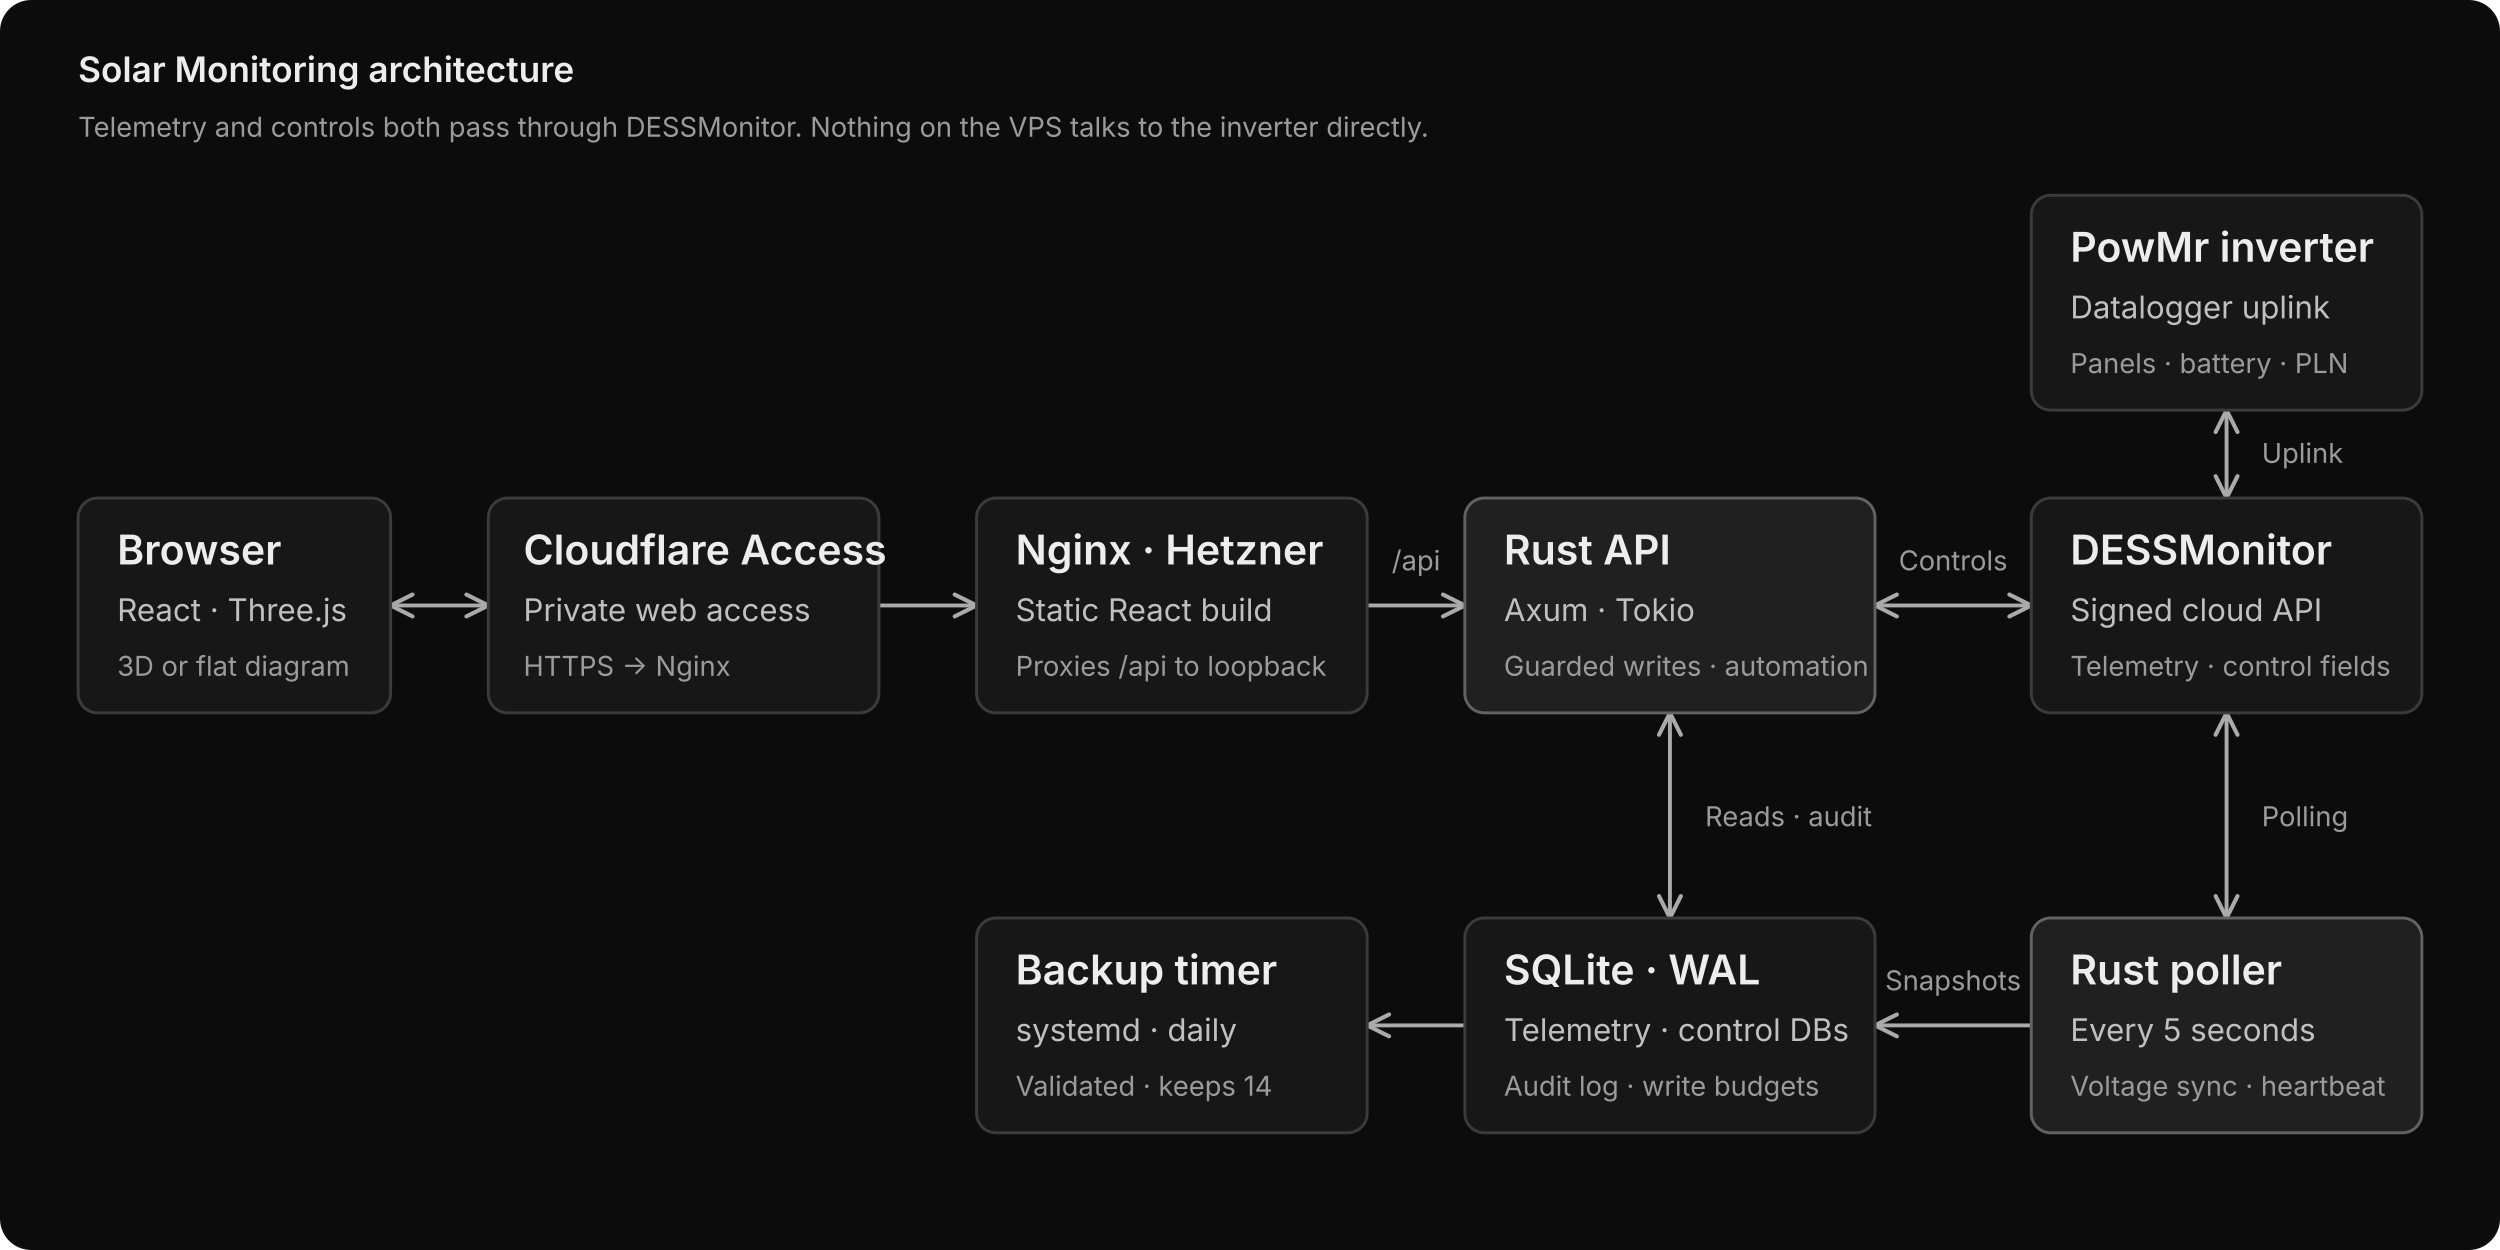
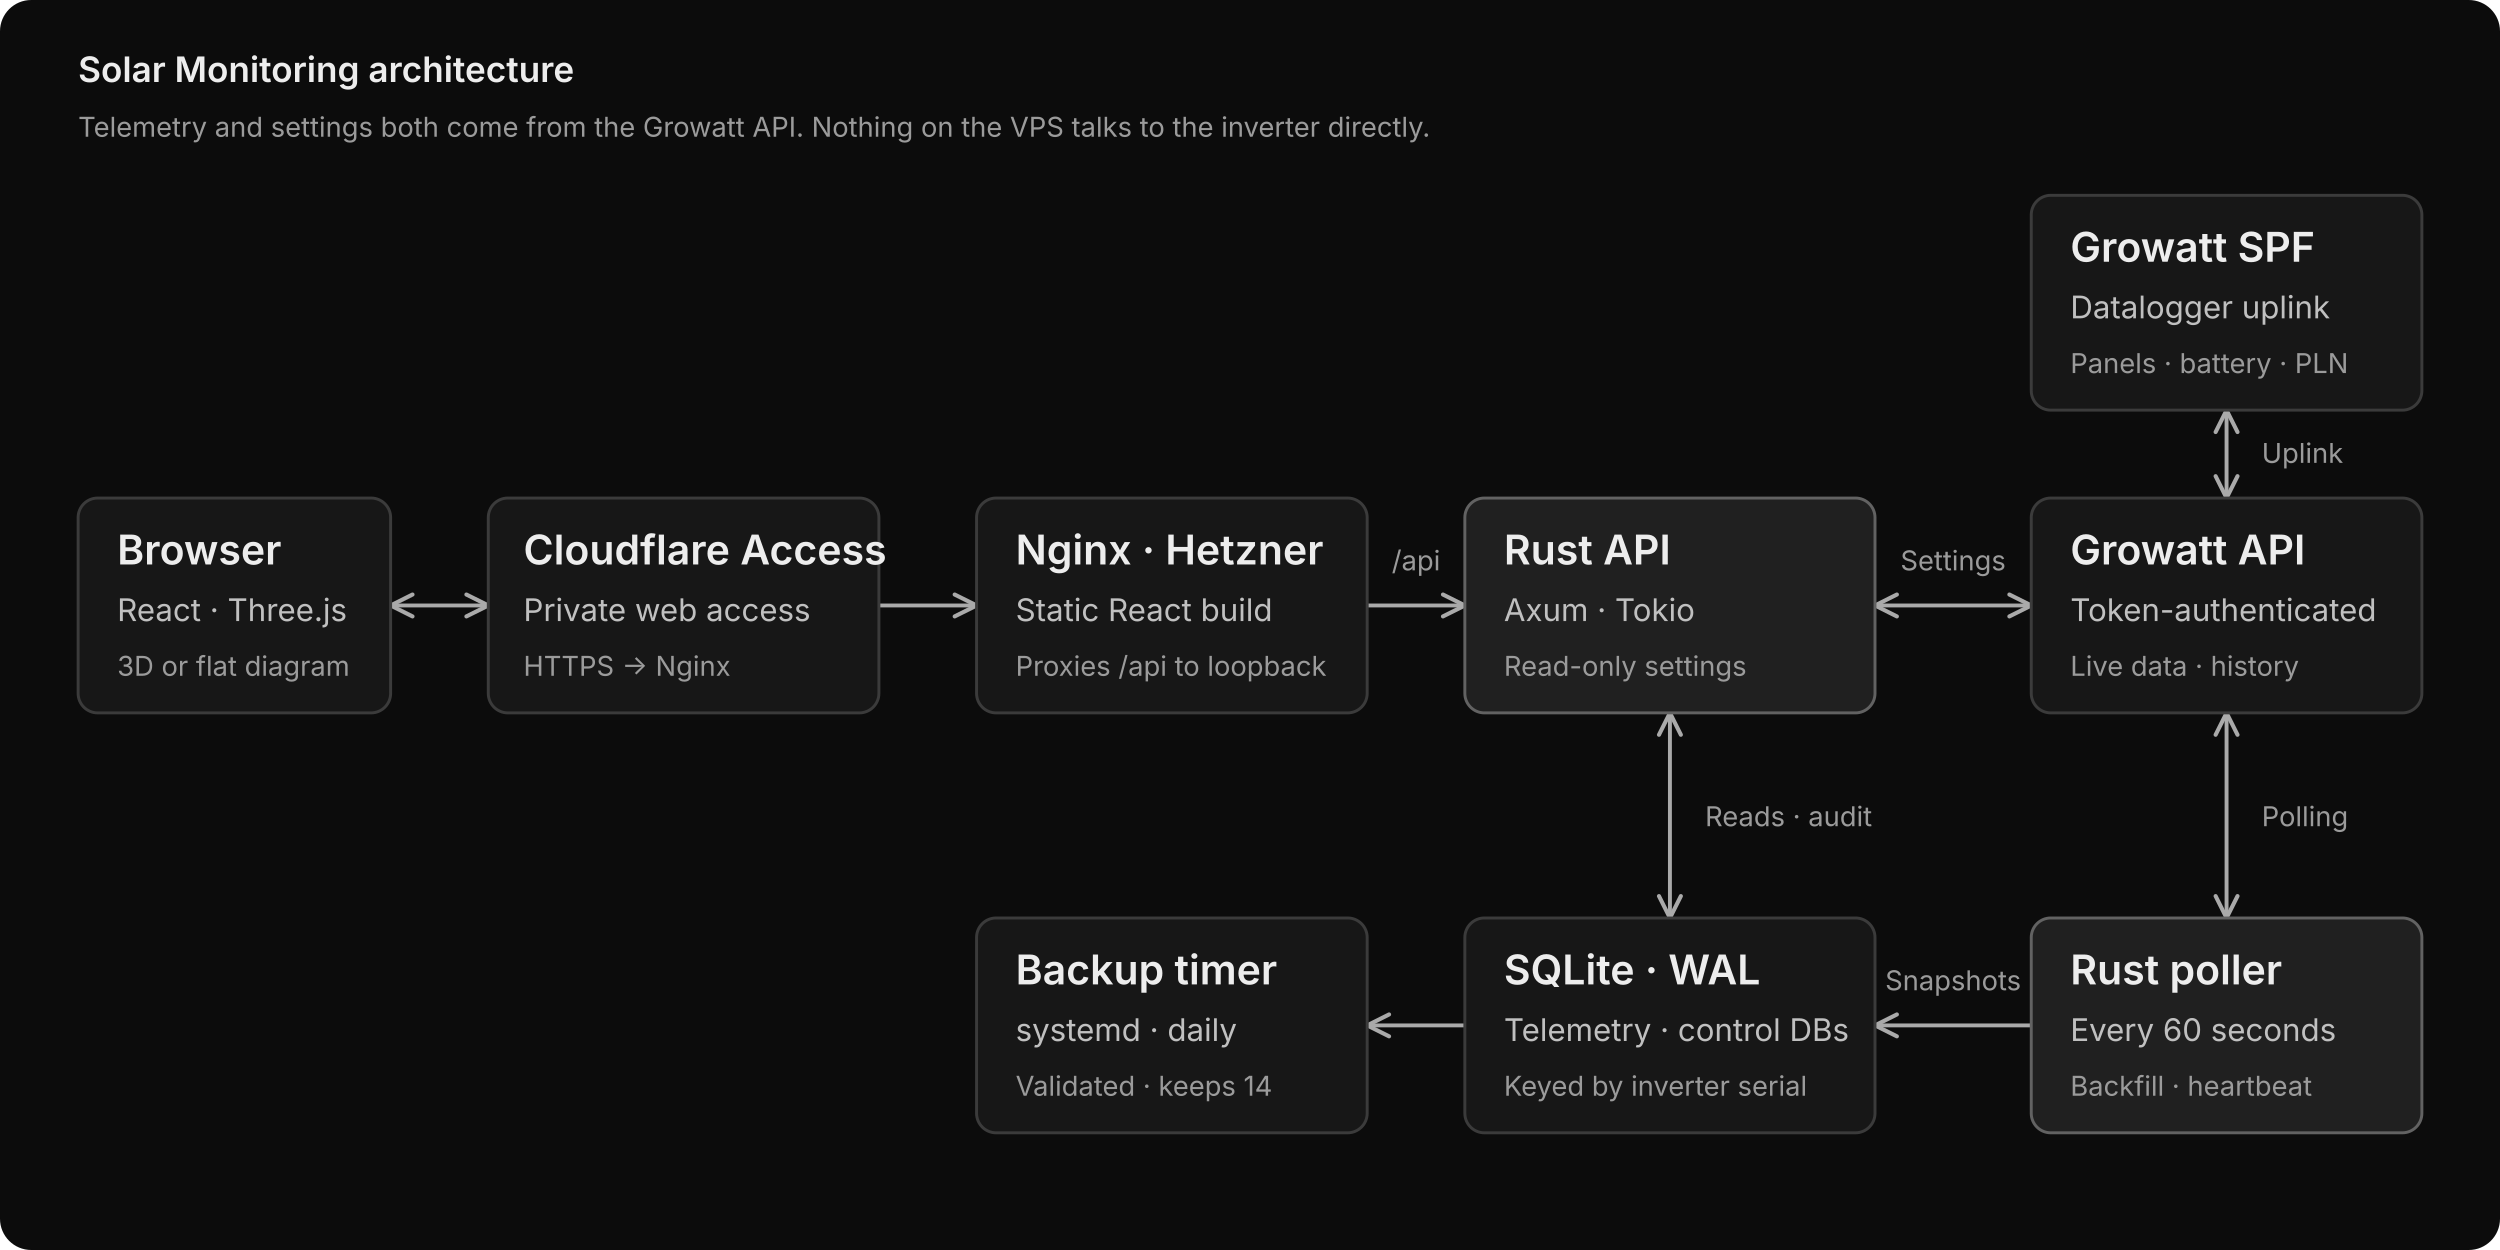
<svg xmlns="http://www.w3.org/2000/svg" width="1280" height="640" viewBox="0 0 1280 640" role="img" aria-labelledby="solar-title solar-description">
  <defs>
    <marker id="solar-arrow" viewBox="0 0 10 10" refX="9" refY="5" markerWidth="7" markerHeight="7" orient="auto-start-reverse">
      <path d="M 1 1 L 9 5 L 1 9" fill="none" stroke="#aaa" stroke-width="1.5" stroke-linecap="round" stroke-linejoin="round" />
    </marker>
    <style>
      text { font-family: -apple-system, BlinkMacSystemFont, 'Segoe UI', sans-serif; }
      .node { fill: #171717; stroke: #3b3b3b; stroke-width: 1.5; }
      .accent { fill: #202020; stroke: #626262; stroke-width: 1.5; }
      .name { fill: #ededed; font-size: 21px; font-weight: 600; }
      .detail { fill: #c0c0c0; font-size: 16px; }
      .caption { fill: #9b9b9b; font-size: 14px; }
      .edge { fill: none; stroke: #aaa; stroke-width: 2; marker-end: url(#solar-arrow); stroke-linejoin: round; }
      .both { marker-start: url(#solar-arrow); }
    </style>
  </defs>
  <rect width="1280" height="640" rx="16" fill="#0c0c0c" />
  <text x="40" y="42" fill="#ededed" font-size="18" font-weight="600">Solar Monitoring architecture</text>
-   <text class="caption" x="40" y="70">Telemetry and controls both pass through DESSMonitor. Nothing on the VPS talks to the inverter directly.</text>
+   <text class="caption" x="40" y="70">Telemetry and settings both come from the Growatt API. Nothing on the VPS talks to the inverter directly.</text>
  <path class="edge both" d="M 200 310 H 250" />
  <path class="edge" d="M 450 310 H 500" />
  <path class="edge" d="M 700 310 H 750" />
  <path class="edge both" d="M 960 310 H 1040" />
  <path class="edge both" d="M 1140 210 V 255" />
  <path class="edge both" d="M 1140 470 V 365" />
  <path class="edge both" d="M 855 365 V 470" />
  <path class="edge" d="M 1040 525 H 960" />
  <path class="edge" d="M 750 525 H 700" />
  <text class="caption" x="725" y="292" text-anchor="middle">/api</text>
-   <text class="caption" x="1000" y="292" text-anchor="middle">Controls</text>
+   <text class="caption" x="1000" y="292" text-anchor="middle">Settings</text>
  <text class="caption" x="1158" y="237">Uplink</text>
  <text class="caption" x="1158" y="423">Polling</text>
  <text class="caption" x="873" y="423">Reads · audit</text>
  <text class="caption" x="1000" y="507" text-anchor="middle">Snapshots</text>
  <rect class="node" x="40" y="255" width="160" height="110" rx="10" />
  <text class="name" x="60" y="289">Browser</text>
  <text class="detail" x="60" y="318">React · Three.js</text>
  <text class="caption" x="60" y="346">3D or flat diagram</text>
  <rect class="node" x="250" y="255" width="200" height="110" rx="10" />
  <text class="name" x="268" y="289">Cloudflare Access</text>
  <text class="detail" x="268" y="318">Private web access</text>
  <text class="caption" x="268" y="346">HTTPS → Nginx</text>
  <rect class="node" x="500" y="255" width="200" height="110" rx="10" />
  <text class="name" x="520" y="289">Nginx · Hetzner</text>
  <text class="detail" x="520" y="318">Static React build</text>
  <text class="caption" x="520" y="346">Proxies /api to loopback</text>
  <rect class="accent" x="750" y="255" width="210" height="110" rx="10" />
  <text class="name" x="770" y="289">Rust API</text>
  <text class="detail" x="770" y="318">Axum · Tokio</text>
-   <text class="caption" x="770" y="346">Guarded writes · automation</text>
+   <text class="caption" x="770" y="346">Read-only settings</text>
  <rect class="node" x="1040" y="255" width="200" height="110" rx="10" />
-   <text class="name" x="1060" y="289">DESSMonitor</text>
-   <text class="detail" x="1060" y="318">Signed cloud API</text>
-   <text class="caption" x="1060" y="346">Telemetry · control fields</text>
+   <text class="name" x="1060" y="289">Growatt API</text>
+   <text class="detail" x="1060" y="318">Token-authenticated</text>
+   <text class="caption" x="1060" y="346">Live data · history</text>
  <rect class="node" x="1040" y="100" width="200" height="110" rx="10" />
-   <text class="name" x="1060" y="134">PowMr inverter</text>
+   <text class="name" x="1060" y="134">Growatt SPF</text>
  <text class="detail" x="1060" y="163">Datalogger uplink</text>
  <text class="caption" x="1060" y="191">Panels · battery · PLN</text>
  <rect class="accent" x="1040" y="470" width="200" height="110" rx="10" />
  <text class="name" x="1060" y="504">Rust poller</text>
-   <text class="detail" x="1060" y="533">Every 5 seconds</text>
-   <text class="caption" x="1060" y="561">Voltage sync · heartbeat</text>
+   <text class="detail" x="1060" y="533">Every 60 seconds</text>
+   <text class="caption" x="1060" y="561">Backfill · heartbeat</text>
  <rect class="node" x="750" y="470" width="210" height="110" rx="10" />
  <text class="name" x="770" y="504">SQLite · WAL</text>
  <text class="detail" x="770" y="533">Telemetry · control DBs</text>
-   <text class="caption" x="770" y="561">Audit log · write budgets</text>
+   <text class="caption" x="770" y="561">Keyed by inverter serial</text>
  <rect class="node" x="500" y="470" width="200" height="110" rx="10" />
  <text class="name" x="520" y="504">Backup timer</text>
  <text class="detail" x="520" y="533">systemd · daily</text>
  <text class="caption" x="520" y="561">Validated · keeps 14</text>
</svg>
